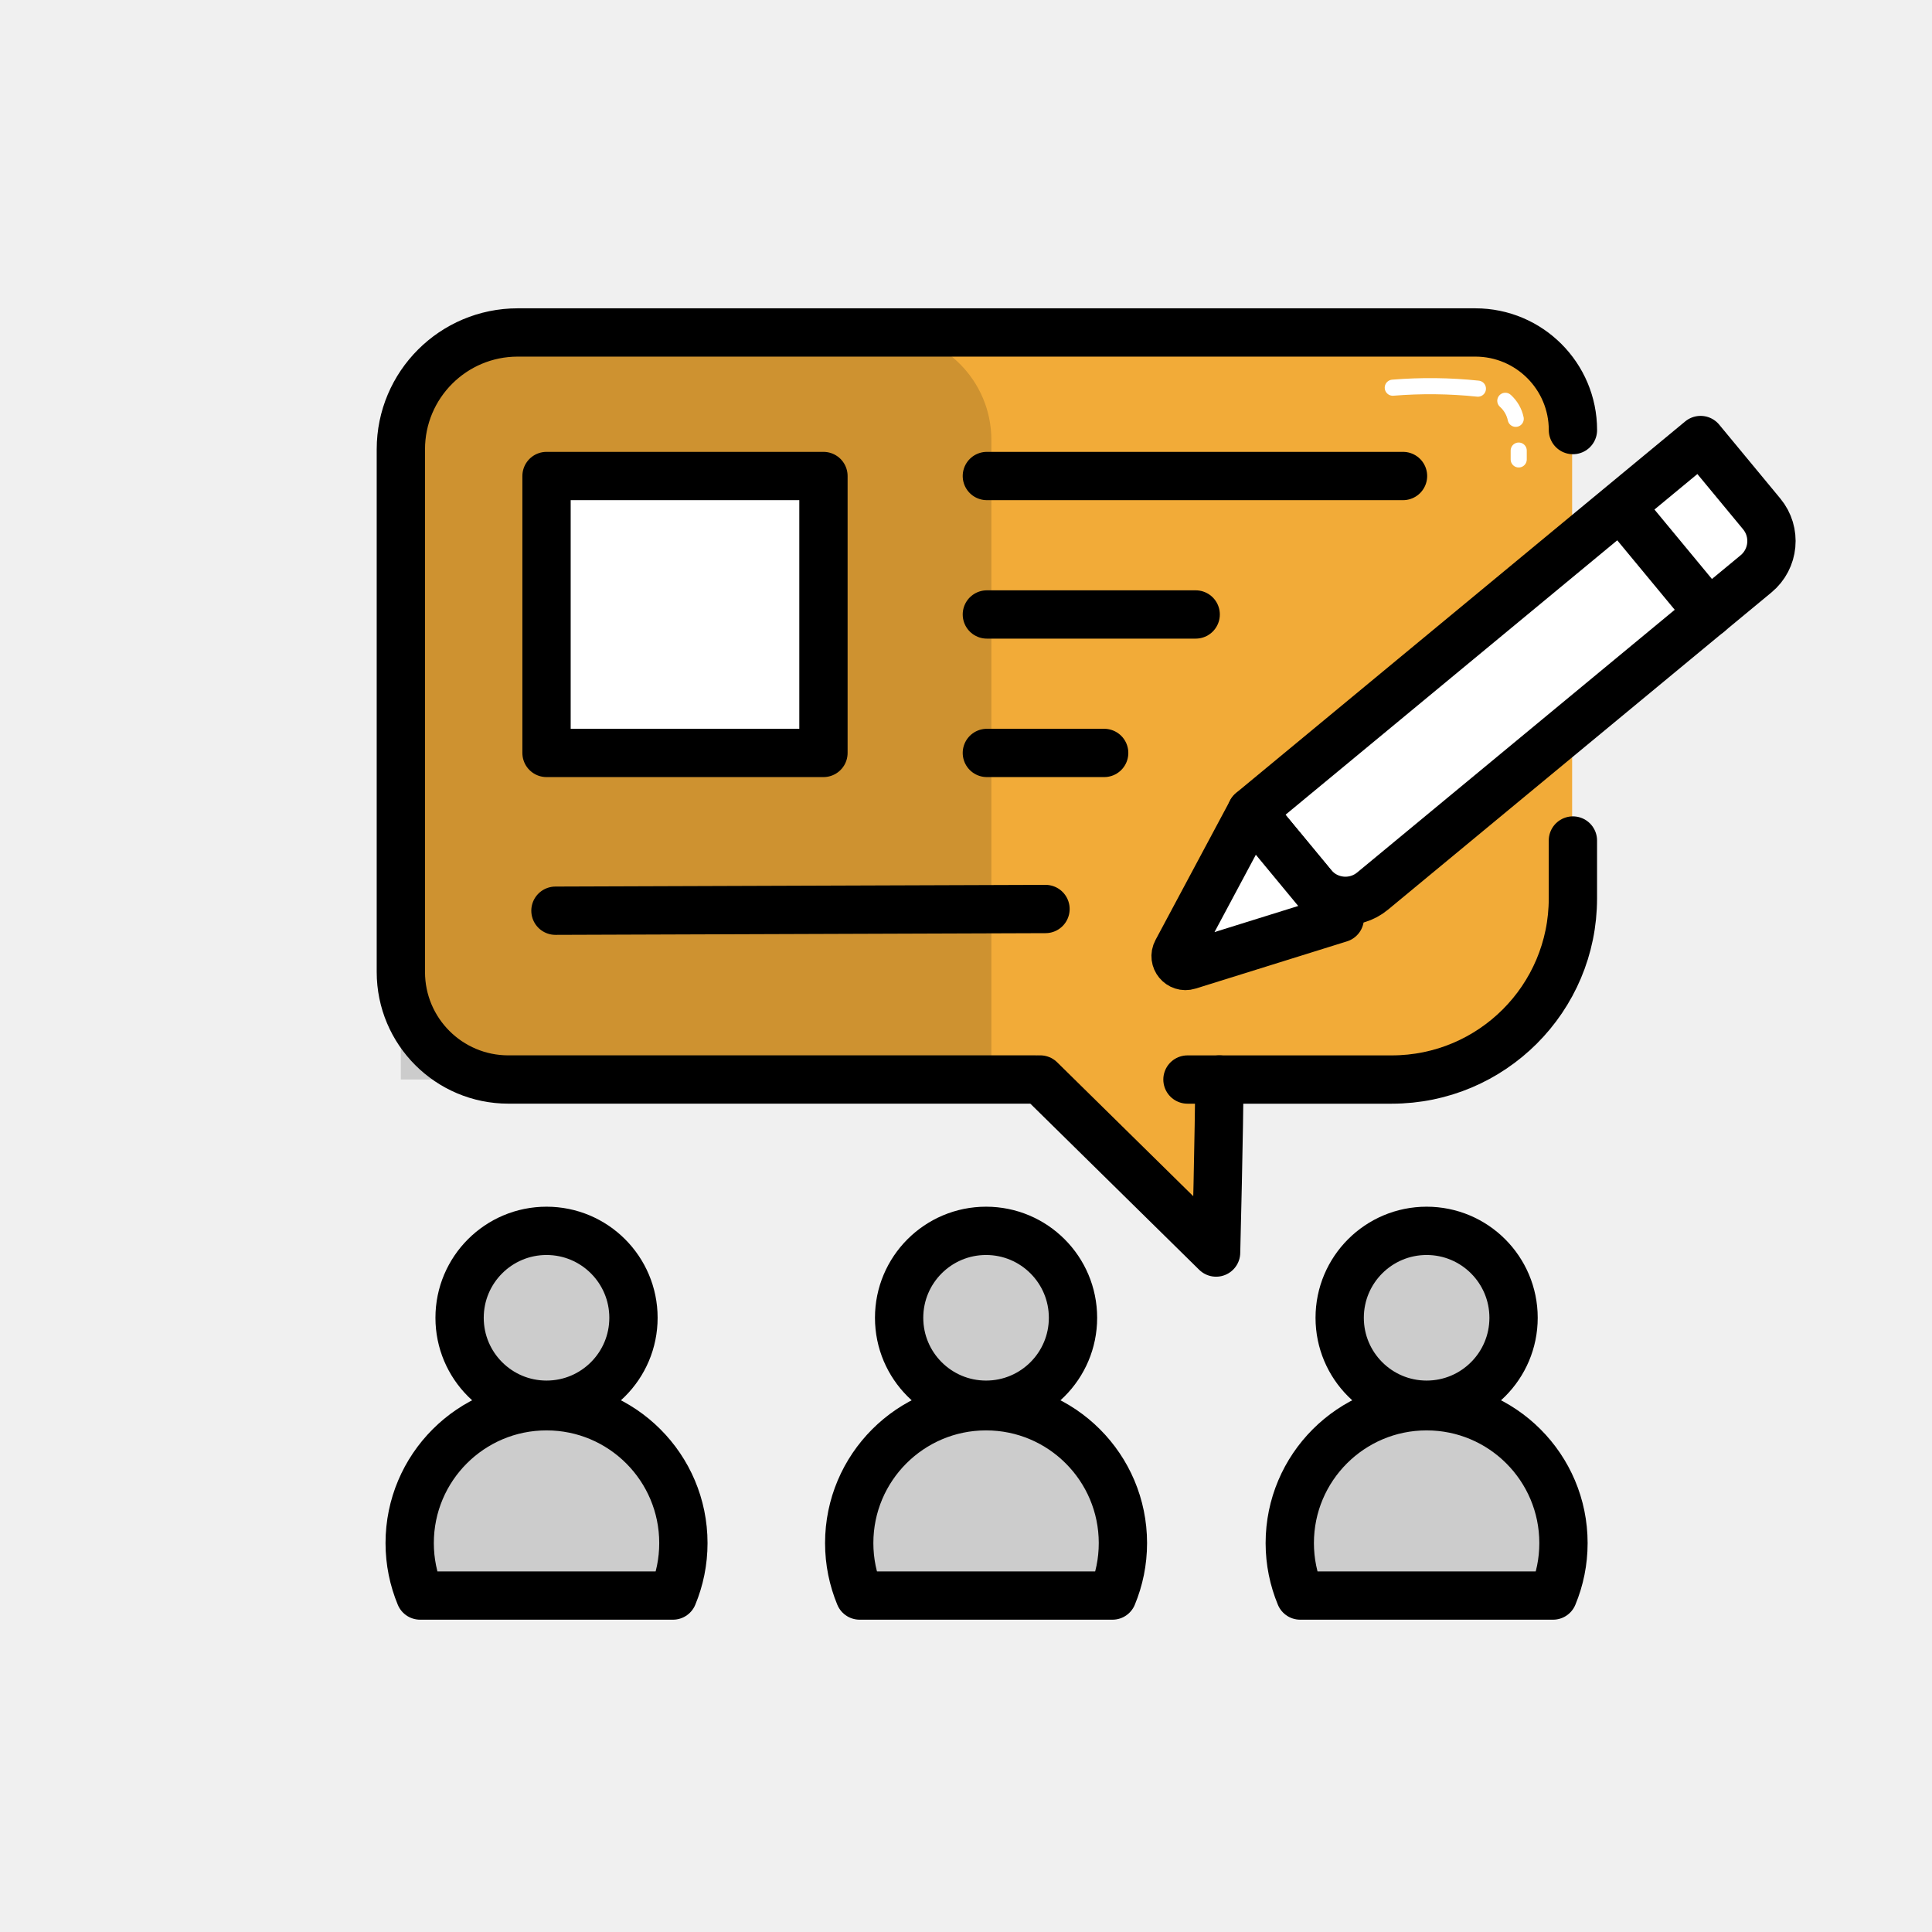
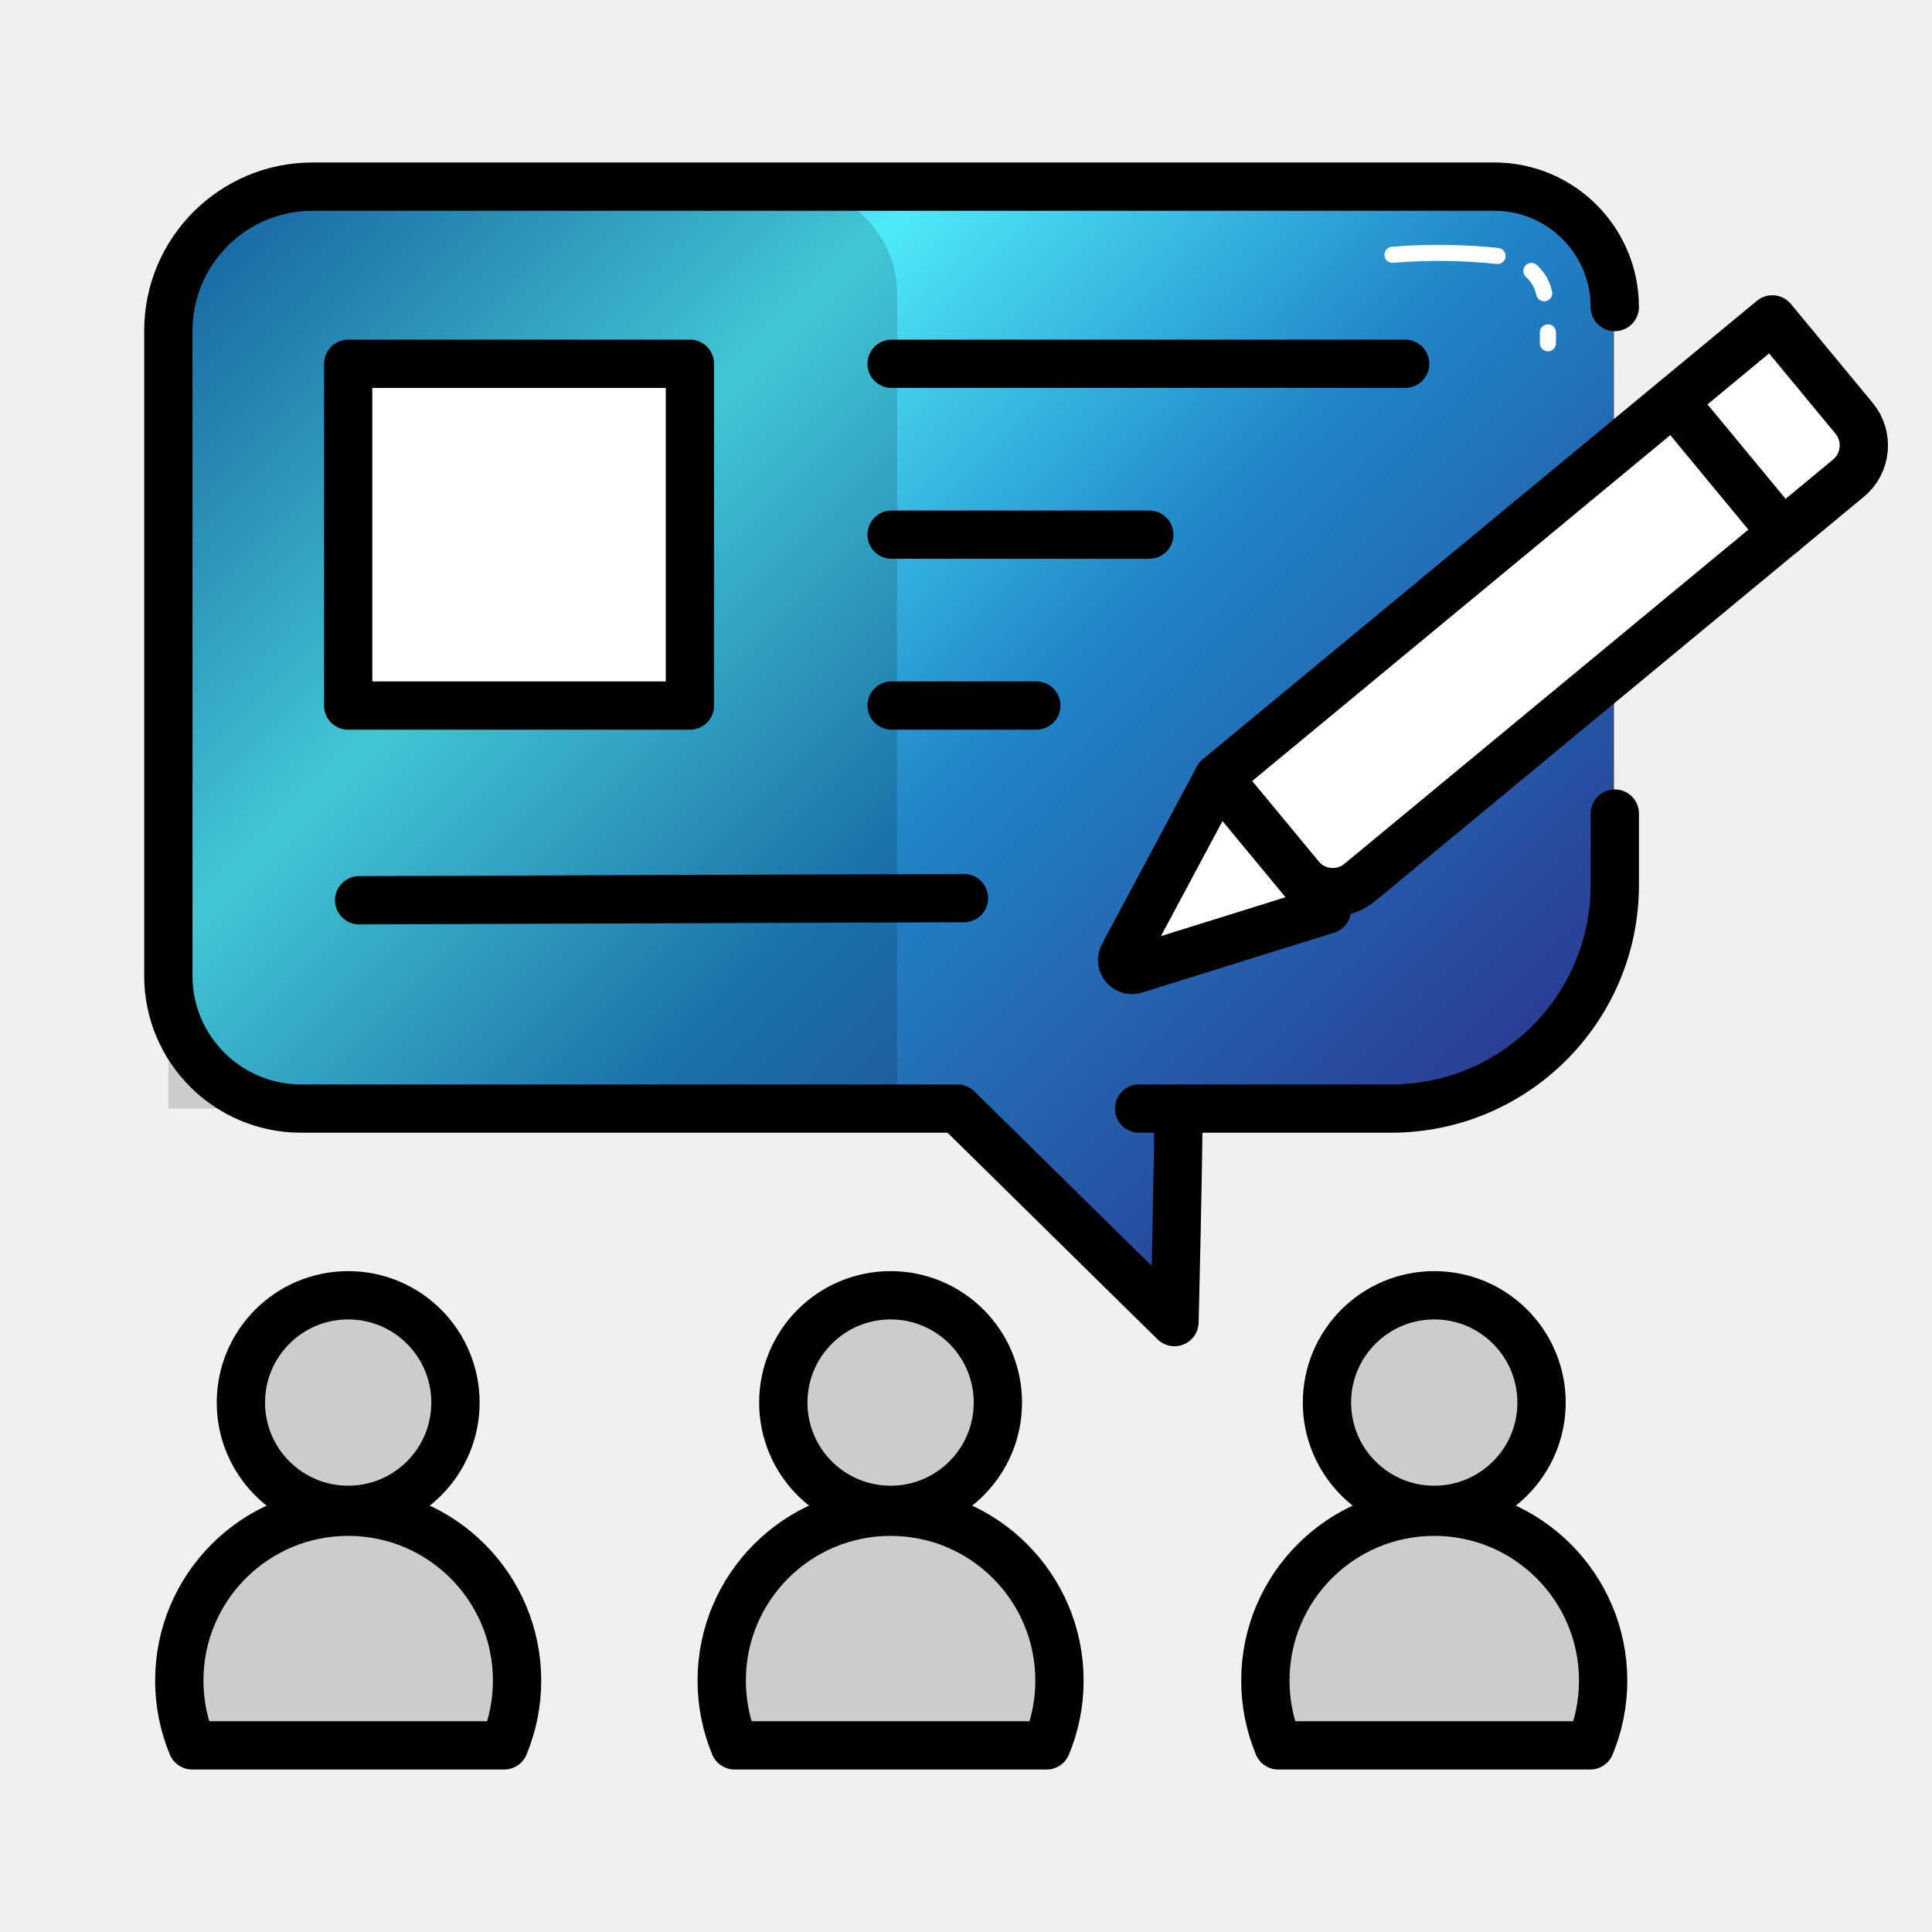
<svg xmlns="http://www.w3.org/2000/svg" viewBox="0 0 600 600">
-   <g id="color">
-     <path d="M378.42,336.95c0,14.43-1,53.74-1,53.74l-54.62-53.74H157.62c-18.44,0-33.38-14.95-33.38-33.38V141.24c0-20.04,16.25-36.29,36.29-36.29H457.93c16.74,0,30.31,13.57,30.31,30.31v145.42c0,31.08-25.19,56.27-56.27,56.27h-53.54Z" style="fill:#f2ab38;" />
+   <defs>
+     <linearGradient id="Unbenannter_Verlauf_21" x1="106.38" y1="31.89" x2="440.67" y2="366.19" gradientUnits="userSpaceOnUse">
+       <stop offset="0" stop-color="#974619" />
+       <stop offset=".08" stop-color="#b26f49" />
+       <stop offset=".18" stop-color="#d7a58a" />
+       <stop offset=".26" stop-color="#efc7b2" />
+       <stop offset=".3" stop-color="#f8d5c2" />
+       <stop offset=".34" stop-color="#e9c3b0" />
+       <stop offset=".47" stop-color="#b98a74" />
+       <stop offset=".57" stop-color="#966049" />
+       <stop offset=".66" stop-color="#81462e" />
+       <stop offset=".71" stop-color="#793d25" />
+       <stop offset="1" stop-color="#6d3119" />
+     </linearGradient>
+     <linearGradient id="Unbenannter_Verlauf_18" x1="106.38" y1="31.89" x2="440.67" y2="366.19" gradientUnits="userSpaceOnUse">
+       <stop offset="0" stop-color="#9a9b9f" />
+       <stop offset=".31" stop-color="#fefefe" />
+       <stop offset=".38" stop-color="#e0e0e1" />
+       <stop offset=".47" stop-color="#c1c1c3" />
+       <stop offset=".54" stop-color="#adaeb0" />
+       <stop offset=".6" stop-color="#a7a8aa" />
+       <stop offset=".72" stop-color="#abacae" />
+       <stop offset=".86" stop-color="#b8b9bb" />
+       <stop offset="1" stop-color="#cdced0" />
+     </linearGradient>
+     <linearGradient id="Neues_Verlaufsfeld_1" x1="106.38" y1="31.89" x2="440.67" y2="366.19" gradientUnits="userSpaceOnUse">
+       <stop offset="0" stop-color="#a36d0a" />
+       <stop offset=".31" stop-color="#f8fb9f" />
+       <stop offset=".6" stop-color="#cf9618" />
+       <stop offset="1" stop-color="#a16705" />
+     </linearGradient>
+     <linearGradient id="Unbenannter_Verlauf_24" x1="106.38" y1="31.89" x2="440.67" y2="366.19" gradientUnits="userSpaceOnUse">
+       <stop offset="0" stop-color="#1d7abf" />
+       <stop offset=".31" stop-color="#4ee9f9" />
+       <stop offset=".6" stop-color="#2085c7" />
+       <stop offset="1" stop-color="#2a3b92" />
+     </linearGradient>
+   </defs>
+   <g id="lvl-1">
+     <path d="m365.67,346.36c0,17.8-1.23,66.32-1.23,66.32l-67.41-66.32H93.18c-22.75,0-41.2-18.44-41.2-41.2V104.84c0-24.73,20.05-44.78,44.78-44.78h367.02c20.66,0,37.4,16.74,37.4,37.4v179.46c0,38.35-31.09,69.45-69.45,69.45h-66.07Z" style="fill:url(#Unbenannter_Verlauf_21);" />
  </g>
-   <g id="Ebene_2">
+   <g id="lvl-2">
+     <path d="m365.67,346.36c0,17.8-1.23,66.32-1.23,66.32l-67.41-66.32H93.18c-22.75,0-41.2-18.44-41.2-41.2V104.84c0-24.73,20.05-44.78,44.78-44.78h367.02c20.66,0,37.4,16.74,37.4,37.4v179.46c0,38.35-31.09,69.45-69.45,69.45h-66.07Z" style="fill:url(#Unbenannter_Verlauf_18);" />
+   </g>
+   <g id="lvl-3">
+     <path d="m365.67,346.36c0,17.8-1.23,66.32-1.23,66.32l-67.41-66.32H93.18c-22.75,0-41.2-18.44-41.2-41.2V104.84c0-24.73,20.05-44.78,44.78-44.78h367.02c20.66,0,37.4,16.74,37.4,37.4v179.46c0,38.35-31.09,69.45-69.45,69.45h-66.07Z" style="fill:url(#Neues_Verlaufsfeld_1);" />
+   </g>
+   <g id="lvl-max">
+     <path d="m365.67,346.36c0,17.8-1.23,66.32-1.23,66.32l-67.41-66.32H93.18c-22.75,0-41.2-18.44-41.2-41.2V104.84c0-24.73,20.05-44.78,44.78-44.78h367.02c20.66,0,37.4,16.74,37.4,37.4v179.46c0,38.35-31.09,69.45-69.45,69.45h-66.07Z" style="fill:url(#Unbenannter_Verlauf_24);" />
+   </g>
+   <g id="icons">
    <g>
      <g>
-         <circle cx="169.73" cy="409.25" r="27" style="fill:none; stroke:#000; stroke-miterlimit:10; stroke-width:15px;" />
-         <path d="M169.73,436.72c-23.47,0-42.5,19.03-42.5,42.5,0,5.77,1.16,11.27,3.24,16.29h78.52c2.09-5.02,3.24-10.52,3.24-16.29,0-23.47-19.03-42.5-42.5-42.5Z" style="fill:none; stroke:#000; stroke-linecap:round; stroke-linejoin:round; stroke-width:15px;" />
+         <circle cx="108.13" cy="435.58" r="33.32" style="fill:none; stroke:#000; stroke-miterlimit:10; stroke-width:15px;" />
+         <path d="m108.13,469.48c-28.97,0-52.45,23.48-52.45,52.45,0,7.12,1.43,13.91,4,20.11h96.9c2.57-6.19,4-12.98,4-20.11,0-28.97-23.48-52.45-52.45-52.45Z" style="fill:none; stroke:#000; stroke-linecap:round; stroke-linejoin:round; stroke-width:15px;" />
      </g>
-       <path d="M488.48,261.03v17.96c0,31.08-25.19,56.27-56.27,56.27h-63.43" style="fill:none; stroke:#000; stroke-linecap:round; stroke-linejoin:round; stroke-width:15px;" />
-       <path d="M321.58,335.25H157.87c-18.44,0-33.38-14.95-33.38-33.38V139.54c0-20.04,16.25-36.29,36.29-36.29H458.18c16.74,0,30.31,13.57,30.31,30.31" style="fill:none; stroke:#000; stroke-linecap:round; stroke-linejoin:round; stroke-width:15px;" />
-       <path d="M157.85,103.25h116.66c18.42,0,33.37,14.95,33.37,33.37v198.63H124.48V136.63c0-18.42,14.95-33.37,33.37-33.37Z" style="opacity:.15;" />
-       <rect x="169.73" y="147.83" width="86" height="86" style="fill:#fff; stroke:#000; stroke-linecap:round; stroke-linejoin:round; stroke-width:15px;" />
-       <line x1="306.48" y1="147.83" x2="435.72" y2="147.83" style="fill:none; stroke:#000; stroke-linecap:round; stroke-linejoin:round; stroke-width:15px;" />
-       <line x1="306.48" y1="190.83" x2="371.33" y2="190.83" style="fill:none; stroke:#000; stroke-linecap:round; stroke-linejoin:round; stroke-width:15px;" />
-       <line x1="172.5" y1="282.83" x2="324.69" y2="282.3" style="fill:none; stroke:#000; stroke-linecap:round; stroke-linejoin:round; stroke-width:15px;" />
-       <line x1="306.48" y1="233.83" x2="342.91" y2="233.83" style="fill:none; stroke:#000; stroke-linecap:round; stroke-linejoin:round; stroke-width:15px;" />
-       <path d="M323.05,335.25l54.62,53.74s1-39.31,1-53.74" style="fill:none; stroke:#000; stroke-linecap:round; stroke-linejoin:round; stroke-width:15px;" />
+       <path d="m501.49,252.66v22.16c0,38.35-31.09,69.45-69.45,69.45h-78.28" style="fill:none; stroke:#000; stroke-linecap:round; stroke-linejoin:round; stroke-width:15px;" />
+       <path d="m295.52,344.27H93.48c-22.75,0-41.2-18.44-41.2-41.2V102.74c0-24.73,20.05-44.78,44.78-44.78h367.02c20.66,0,37.4,16.74,37.4,37.4" style="fill:none; stroke:#000; stroke-linecap:round; stroke-linejoin:round; stroke-width:15px;" />
+       <path d="m85.66,57.96h159.59c18.42,0,33.37,14.95,33.37,33.37v252.93H52.29V91.33c0-18.42,14.95-33.37,33.37-33.37Z" style="opacity:.15;" />
+       <rect x="108.13" y="112.98" width="106.13" height="106.13" style="fill:#fff; stroke:#000; stroke-linecap:round; stroke-linejoin:round; stroke-width:15px;" />
+       <line x1="276.89" y1="112.98" x2="436.38" y2="112.98" style="fill:none; stroke:#000; stroke-linecap:round; stroke-linejoin:round; stroke-width:15px;" />
+       <line x1="276.89" y1="166.04" x2="356.92" y2="166.04" style="fill:none; stroke:#000; stroke-linecap:round; stroke-linejoin:round; stroke-width:15px;" />
+       <line x1="111.54" y1="279.58" x2="299.36" y2="278.91" style="fill:none; stroke:#000; stroke-linecap:round; stroke-linejoin:round; stroke-width:15px;" />
+       <line x1="276.89" y1="219.11" x2="321.84" y2="219.11" style="fill:none; stroke:#000; stroke-linecap:round; stroke-linejoin:round; stroke-width:15px;" />
+       <path d="m297.33,344.27l67.41,66.32s1.23-48.51,1.23-66.32" style="fill:none; stroke:#000; stroke-linecap:round; stroke-linejoin:round; stroke-width:15px;" />
      <g>
-         <path d="M381.61,189.44h181v29.78c0,7.29-5.92,13.22-13.22,13.22h-154.57c-7.29,0-13.22-5.92-13.22-13.22v-29.78h0Z" transform="translate(-26.12 349.31) rotate(-39.6)" style="fill:#fff; stroke:#000; stroke-linecap:round; stroke-linejoin:round; stroke-width:15px;" />
-         <path d="M369.08,299.85l47-14.66-27.41-33.13-23.21,43.41c-1.3,2.42,1,5.2,3.62,4.38Z" style="fill:#fff; stroke:#000; stroke-linecap:round; stroke-linejoin:round; stroke-width:15px;" />
-         <line x1="507.32" y1="162.16" x2="530.68" y2="190.39" style="fill:none; stroke:#000; stroke-linecap:round; stroke-linejoin:round; stroke-width:15px;" />
+         <path d="m369.59,164.32h223.37v39.85c0,7.29-5.92,13.22-13.22,13.22h-196.93c-7.29,0-13.22-5.92-13.22-13.22v-39.85h0Z" transform="translate(-11.22 350.55) rotate(-39.6)" style="fill:#fff; stroke:#000; stroke-linecap:round; stroke-linejoin:round; stroke-width:15px;" />
+         <path d="m352.46,301.1l59.67-18.62-33.82-40.89-29.47,55.12c-1.3,2.42,1,5.2,3.62,4.38Z" style="fill:#fff; stroke:#000; stroke-linecap:round; stroke-linejoin:round; stroke-width:15px;" />
+         <line x1="524.74" y1="130.65" x2="553.56" y2="165.5" style="fill:none; stroke:#000; stroke-linecap:round; stroke-linejoin:round; stroke-width:15px;" />
      </g>
      <g>
-         <circle cx="443.05" cy="409.25" r="27" style="fill:none; stroke:#000; stroke-miterlimit:10; stroke-width:15px;" />
-         <path d="M443.05,436.72c-23.47,0-42.5,19.03-42.5,42.5,0,5.77,1.16,11.27,3.24,16.29h78.52c2.09-5.02,3.24-10.52,3.24-16.29,0-23.47-19.03-42.5-42.5-42.5Z" style="fill:none; stroke:#000; stroke-linecap:round; stroke-linejoin:round; stroke-width:15px;" />
+         <circle cx="445.42" cy="435.58" r="33.32" style="fill:none; stroke:#000; stroke-miterlimit:10; stroke-width:15px;" />
+         <path d="m445.42,469.48c-28.97,0-52.45,23.48-52.45,52.45,0,7.12,1.43,13.91,4,20.11h96.9c2.57-6.19,4-12.98,4-20.11,0-28.97-23.48-52.45-52.45-52.45Z" style="fill:none; stroke:#000; stroke-linecap:round; stroke-linejoin:round; stroke-width:15px;" />
      </g>
      <g>
-         <circle cx="306.23" cy="409.25" r="27" style="fill:none; stroke:#000; stroke-miterlimit:10; stroke-width:15px;" />
-         <path d="M306.23,436.72c-23.47,0-42.5,19.03-42.5,42.5,0,5.77,1.16,11.27,3.24,16.29h78.52c2.09-5.02,3.24-10.52,3.24-16.29,0-23.47-19.03-42.5-42.5-42.5Z" style="fill:none; stroke:#000; stroke-linecap:round; stroke-linejoin:round; stroke-width:15px;" />
+         <circle cx="276.58" cy="435.58" r="33.32" style="fill:none; stroke:#000; stroke-miterlimit:10; stroke-width:15px;" />
+         <path d="m276.58,469.48c-28.97,0-52.45,23.48-52.45,52.45,0,7.12,1.43,13.91,4,20.11h96.9c2.57-6.19,4-12.98,4-20.11,0-28.97-23.48-52.45-52.45-52.45Z" style="fill:none; stroke:#000; stroke-linecap:round; stroke-linejoin:round; stroke-width:15px;" />
      </g>
      <g style="opacity:.15;">
-         <circle cx="169.73" cy="409.25" r="27" />
-         <path d="M169.73,436.72c-23.47,0-42.5,19.03-42.5,42.5,0,5.77,1.16,11.27,3.24,16.29h78.52c2.09-5.02,3.24-10.52,3.24-16.29,0-23.47-19.03-42.5-42.5-42.5Z" />
+         <circle cx="108.13" cy="435.58" r="33.32" />
+         <path d="m108.13,469.48c-28.97,0-52.45,23.48-52.45,52.45,0,7.12,1.43,13.91,4,20.11h96.9c2.57-6.19,4-12.98,4-20.11,0-28.97-23.48-52.45-52.45-52.45Z" />
      </g>
      <g style="opacity:.15;">
-         <circle cx="443.05" cy="409.25" r="27" />
-         <path d="M443.05,436.72c-23.47,0-42.5,19.03-42.5,42.5,0,5.77,1.16,11.27,3.24,16.29h78.52c2.09-5.02,3.24-10.52,3.24-16.29,0-23.47-19.03-42.5-42.5-42.5Z" />
+         <circle cx="445.42" cy="435.58" r="33.32" />
+         <path d="m445.42,469.48c-28.97,0-52.45,23.48-52.45,52.45,0,7.12,1.43,13.91,4,20.11h96.9c2.57-6.19,4-12.98,4-20.11,0-28.97-23.48-52.45-52.45-52.45Z" />
      </g>
      <g style="opacity:.15;">
-         <circle cx="306.23" cy="409.25" r="27" />
-         <path d="M306.23,436.72c-23.47,0-42.5,19.03-42.5,42.5,0,5.77,1.16,11.27,3.24,16.29h78.52c2.09-5.02,3.24-10.52,3.24-16.29,0-23.47-19.03-42.5-42.5-42.5Z" />
+         <circle cx="276.58" cy="435.58" r="33.32" />
+         <path d="m276.58,469.48c-28.97,0-52.45,23.48-52.45,52.45,0,7.12,1.43,13.91,4,20.11h96.9c2.57-6.19,4-12.98,4-20.11,0-28.97-23.48-52.45-52.45-52.45Z" />
      </g>
    </g>
  </g>
-   <g id="Ebene_4">
-     <path d="M432.54,120.4c8.8-.72,17.66-.62,26.44,.3" style="fill:none; stroke:#fff; stroke-linecap:round; stroke-linejoin:round; stroke-width:5px;" />
-     <path d="M467.49,124.47c1.64,1.46,2.79,3.45,3.23,5.6" style="fill:none; stroke:#fff; stroke-linecap:round; stroke-linejoin:round; stroke-width:5px;" />
-     <path d="M471.65,142.68v-2.75" style="fill:none; stroke:#fff; stroke-linecap:round; stroke-linejoin:round; stroke-width:5px;" />
+   <g id="highlights">
+     <path d="m432.45,79.12c10.86-.89,21.8-.76,32.63.37" style="fill:none; stroke:#fff; stroke-linecap:round; stroke-linejoin:round; stroke-width:5px;" />
+     <path d="m475.58,84.15c2.02,1.8,3.44,4.26,3.98,6.91" style="fill:none; stroke:#fff; stroke-linecap:round; stroke-linejoin:round; stroke-width:5px;" />
+     <path d="m480.72,106.61v-3.39" style="fill:none; stroke:#fff; stroke-linecap:round; stroke-linejoin:round; stroke-width:5px;" />
  </g>
</svg>
